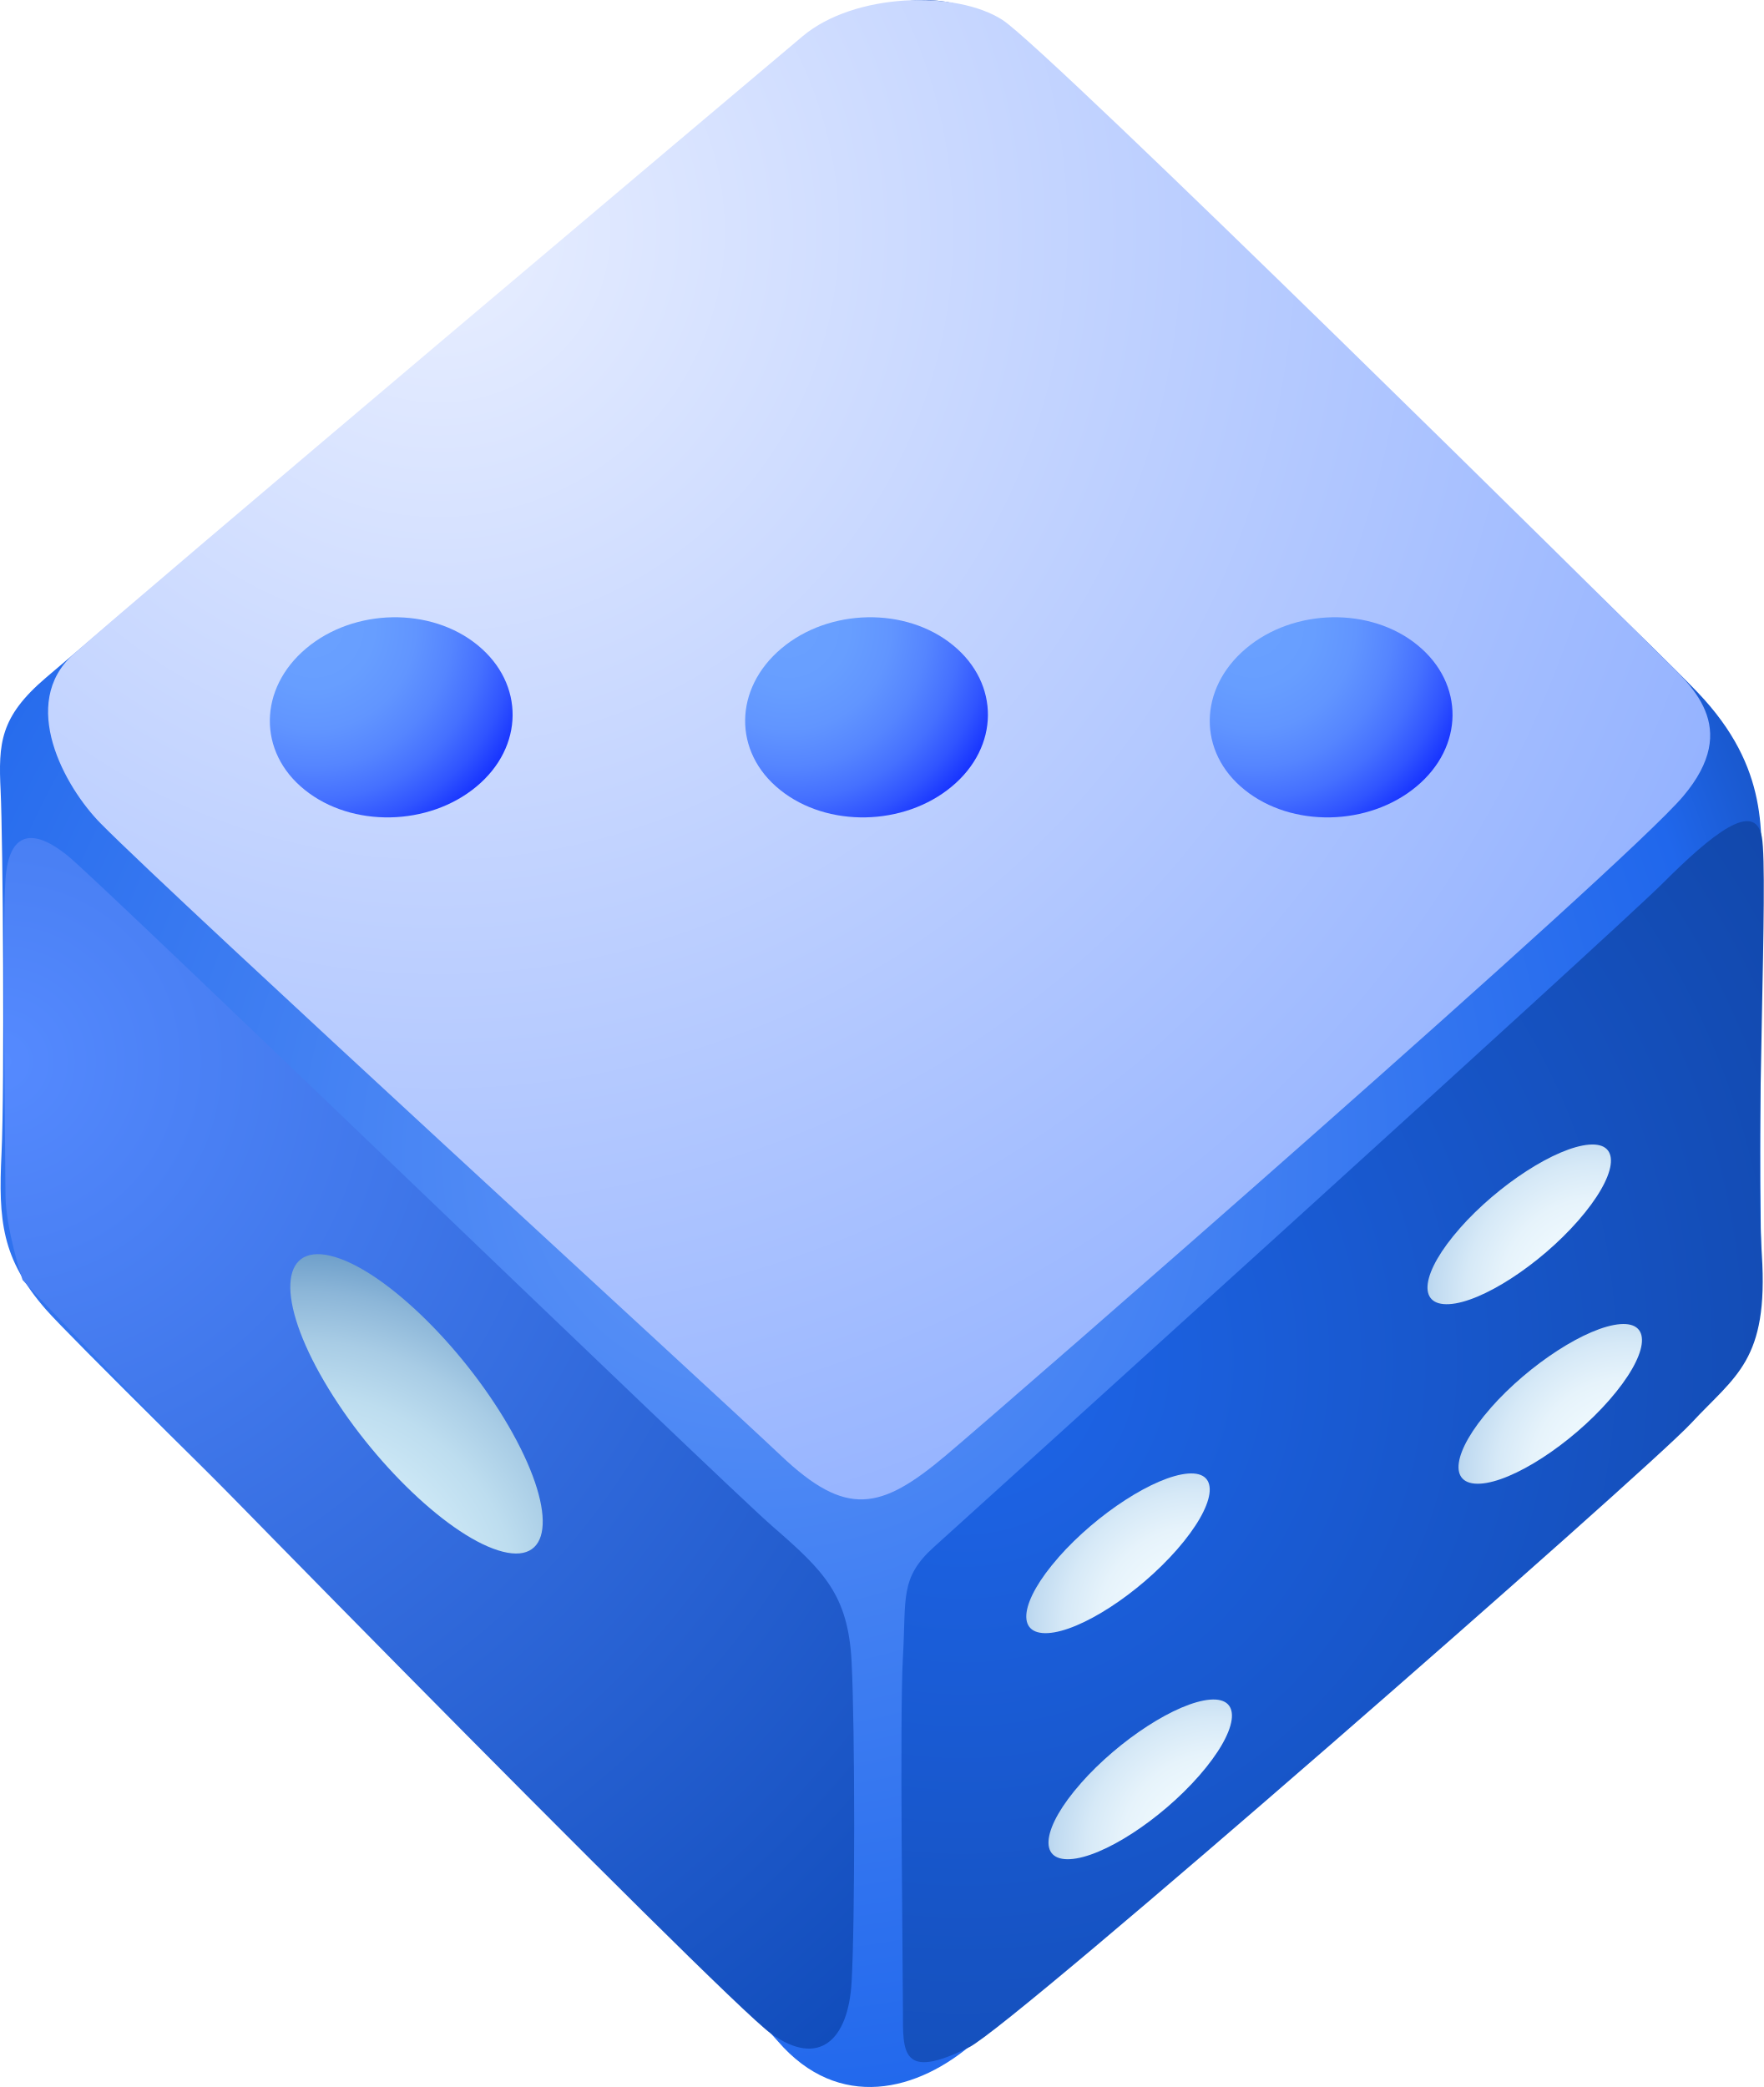
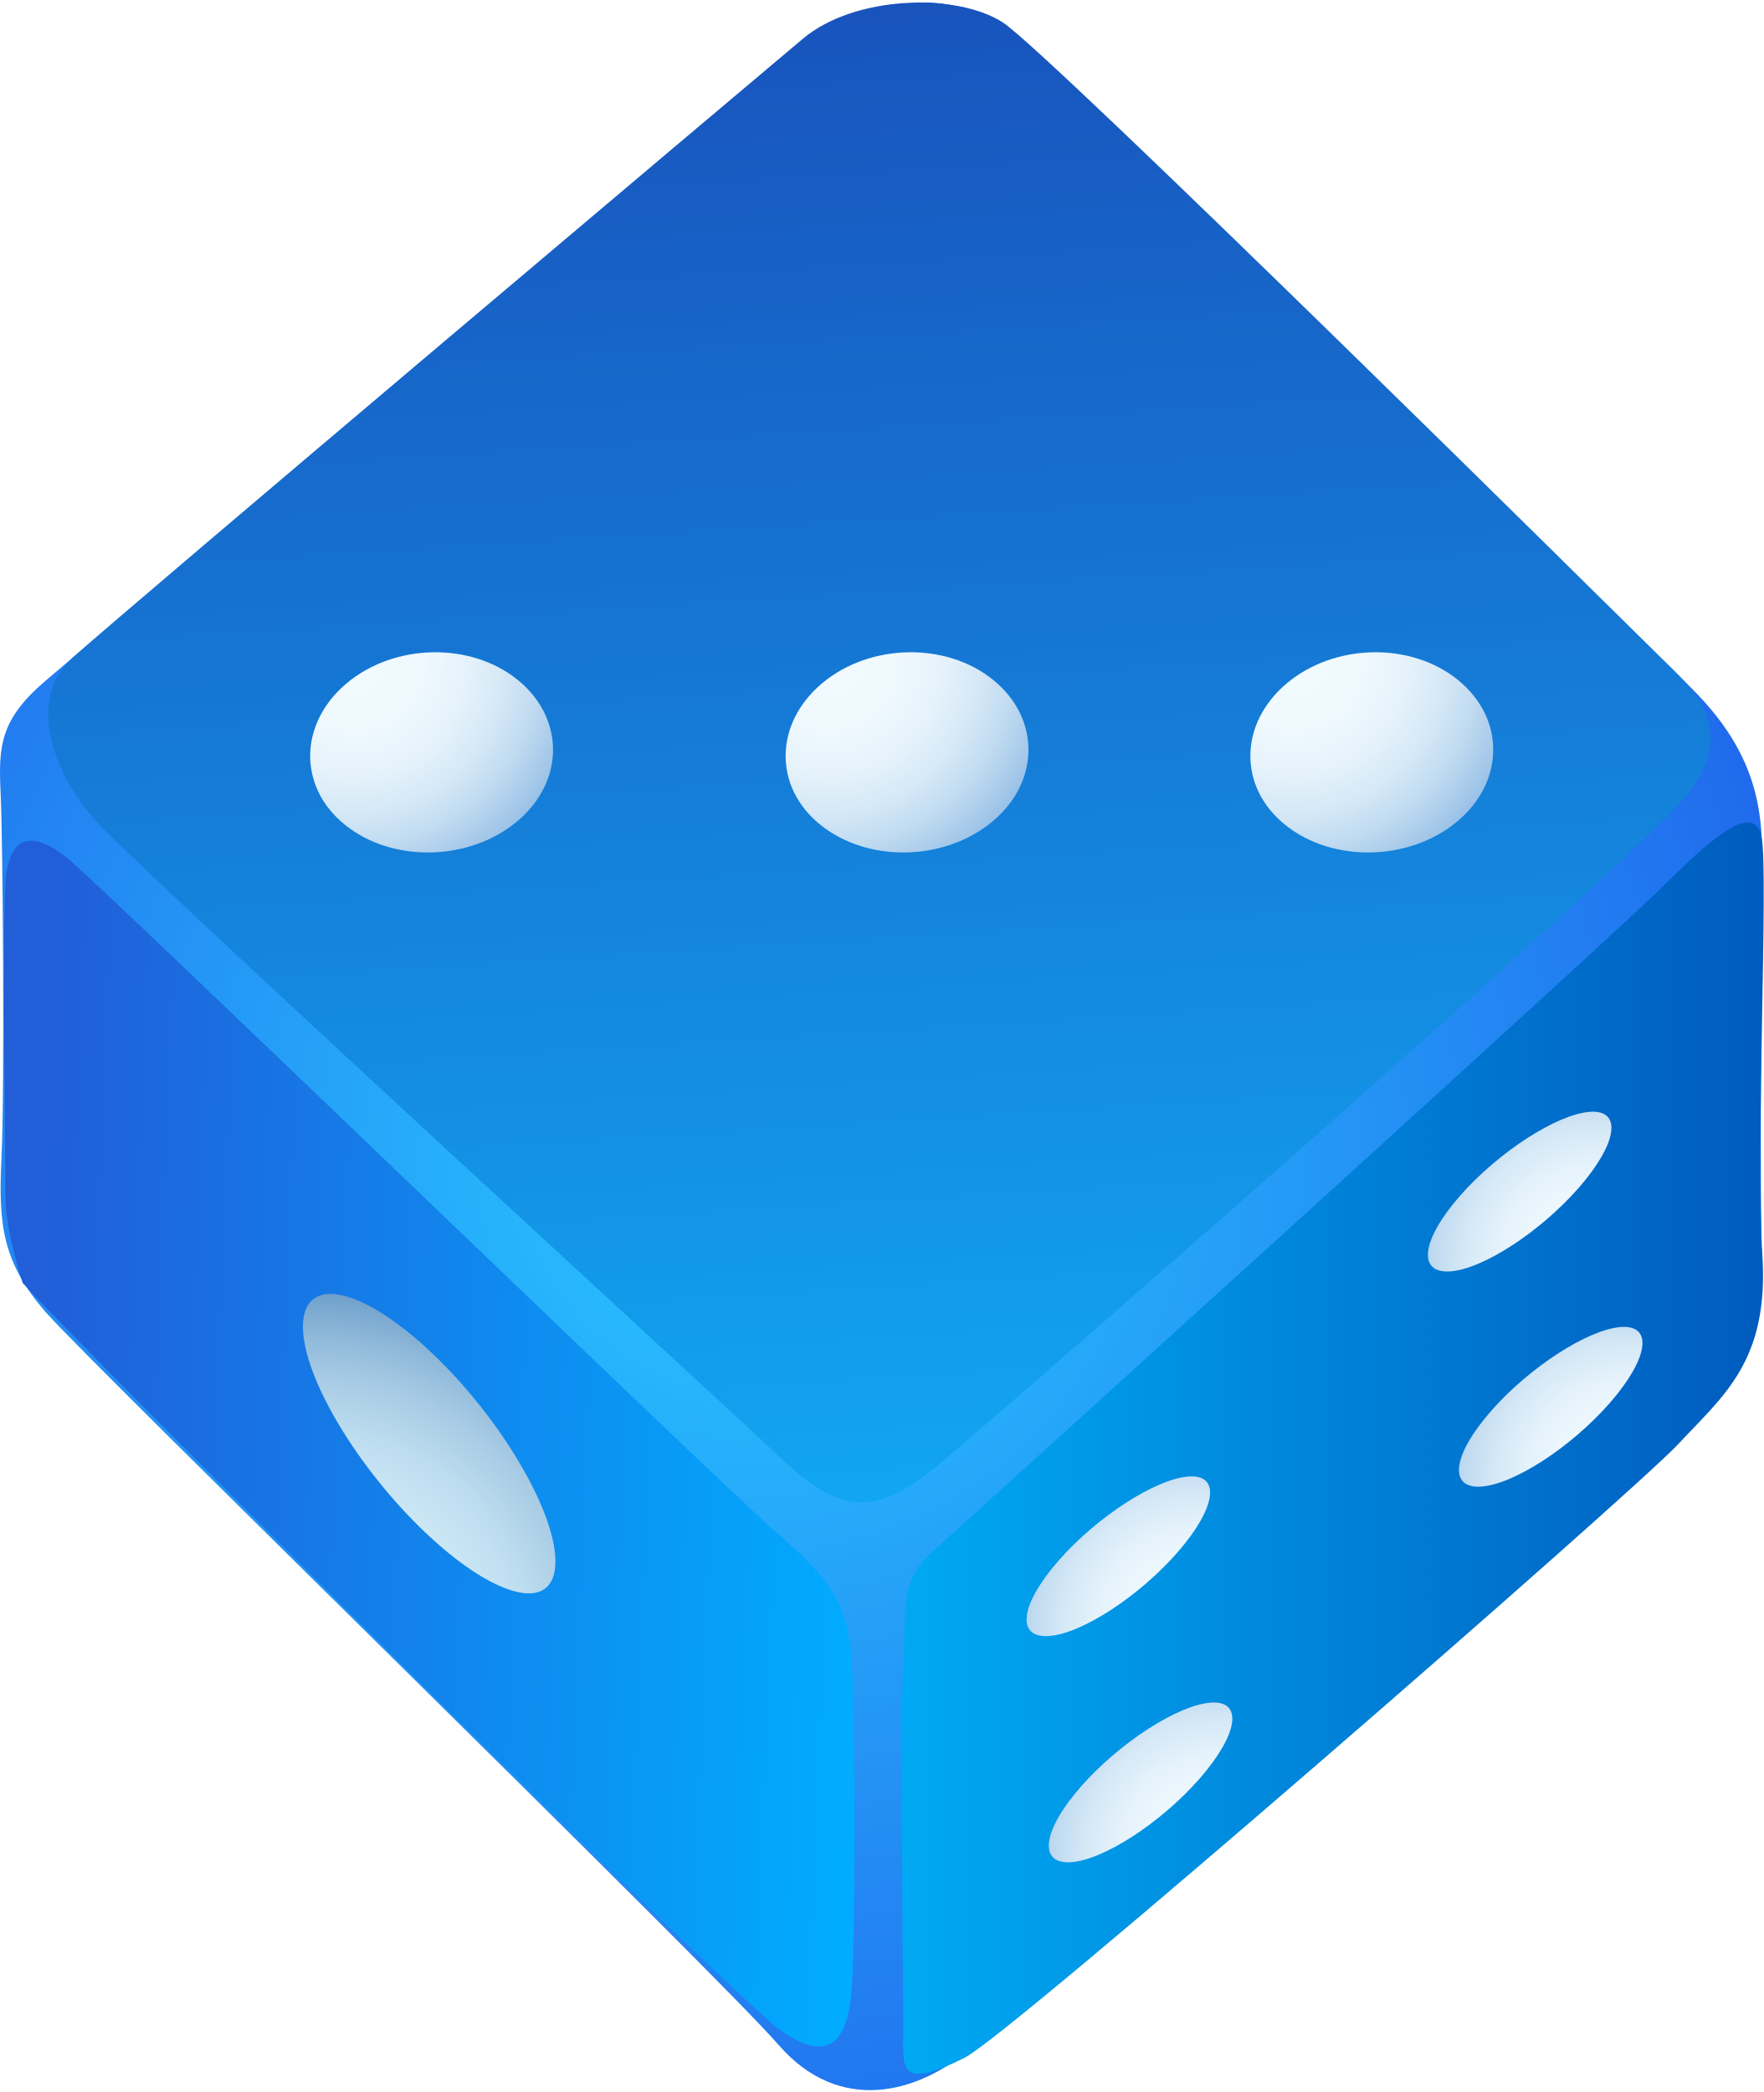
- <svg xmlns="http://www.w3.org/2000/svg" xmlns:xlink="http://www.w3.org/1999/xlink" id="_图层_2" data-name="图层 2" viewBox="0 0 338.29 400.29">
+ <svg xmlns="http://www.w3.org/2000/svg" viewBox="0 0 505 599" fill="none">
+   <path d="M13.145 194.825C42.384 169.902 204.811 32.323 227.733 15.658C250.655 -1.007 273.563 -7.264 296.485 15.658C319.407 38.58 465.244 177.115 486.195 198.991C507.161 220.868 504.428 239.998 504.428 255.498C504.428 270.999 503.756 345.724 504.547 363.031C505.339 380.354 499.873 393.107 485.299 406.77C470.724 420.434 295.738 570.81 279.327 585.4C262.915 599.974 240.142 605.455 222.82 585.4C205.498 565.345 25.868 390.374 13.16 375.784C0.437 361.209 -0.474 350.264 0.437 331.134C1.348 312.005 0.84 240.924 0.183 227.245C-0.474 213.581 -0.026 206.055 13.145 194.825Z" fill="url(#paint0_radial_4982_4597)" />
+   <path d="M28.914 236.638C51.433 259.396 204.96 399.901 223.656 417.612C242.337 435.322 252.178 433.351 270.859 417.612C289.541 401.872 465.004 248.958 482.043 228.813C499.096 208.668 483.999 196.796 475.427 188.225C466.856 179.653 300.382 15.001 287.136 6.43C273.876 -2.142 244.697 -1.38 229.883 11.089C215.069 23.543 38.247 172.65 20.984 188.15C5.394 202.157 18.386 226.005 28.914 236.638Z" fill="url(#paint1_linear_4982_4597)" />
+   <path d="M6.485 367.332C24.15 386.954 209.574 571.393 223.313 581.204C237.051 591.015 242.935 585.131 243.92 568.451C244.906 551.771 244.906 495.712 243.92 476.642C242.935 457.588 236.066 450.719 221.356 437.966C206.647 425.213 29.063 253.527 19.252 245.673C9.441 237.818 2.572 238.803 1.586 252.542C0.601 266.28 1.586 332.986 1.586 342.797C1.586 352.608 6.485 367.317 6.485 367.317V367.332Z" fill="url(#paint2_linear_4982_4597)" />
+   <path d="M276.25 589.163C289.302 582.637 467.827 427.154 480.58 413.43C493.333 399.692 506.563 389.791 504.607 359.387C502.651 328.969 506.369 250.66 504.413 239.893C502.457 229.126 490.167 239.803 476.428 253.527C462.69 267.265 277.266 435.023 267.455 443.864C257.644 452.689 259.6 458.573 258.629 475.253C257.644 491.933 258.629 568.45 258.629 580.233C258.629 592.015 256.643 598.974 276.265 589.163H276.25Z" fill="url(#paint3_linear_4982_4597)" />
+   <path fill-rule="evenodd" clip-rule="evenodd" d="M303.19 446.731C314.225 434.217 330.771 423.525 340.239 422.763C349.662 422.047 348.258 431.768 337.118 444.521C325.993 457.229 309.447 467.951 300.129 468.459C290.795 468.966 292.169 459.245 303.205 446.731H303.19Z" fill="url(#paint4_radial_4982_4597)" />
+   <path fill-rule="evenodd" clip-rule="evenodd" d="M309.549 511.481C320.585 498.967 337.131 488.275 346.598 487.513C356.021 486.797 354.617 496.518 343.477 509.271C332.352 521.979 315.806 532.701 306.488 533.209C297.155 533.716 298.529 523.995 309.564 511.481H309.549Z" fill="url(#paint5_radial_4982_4597)" />
+   <path fill-rule="evenodd" clip-rule="evenodd" d="M426.985 403.933C438.02 391.42 454.566 380.728 464.034 379.966C473.457 379.249 472.053 388.971 460.913 401.723C449.788 414.431 433.242 425.153 423.924 425.661C414.59 426.169 415.964 416.447 427 403.933H426.985Z" fill="url(#paint6_radial_4982_4597)" />
+   <path fill-rule="evenodd" clip-rule="evenodd" d="M418.098 342.319C429.134 329.805 445.68 319.113 455.147 318.352C464.57 317.635 463.166 327.356 452.026 340.109C440.901 352.817 424.355 363.539 415.037 364.047C405.704 364.555 407.078 354.833 418.113 342.319H418.098Z" fill="url(#paint7_radial_4982_4597)" />
+   <path fill-rule="evenodd" clip-rule="evenodd" d="M98.145 370.932C112.66 374.262 135.523 396.094 149.216 419.658C162.94 443.297 162.178 459.425 147.559 455.692C132.909 451.973 110.077 430.231 96.428 406.905C82.854 383.729 83.63 367.587 98.145 370.917V370.932Z" fill="url(#paint8_radial_4982_4597)" />
+   <path fill-rule="evenodd" clip-rule="evenodd" d="M148.363 194.78C161.833 205.815 161.654 223.929 147.96 235.278C134.311 246.627 112.3 247.09 98.8 236.189C85.316 225.378 85.525 207.219 99.204 195.691C112.882 184.162 134.894 183.729 148.363 194.78Z" fill="url(#paint9_radial_4982_4597)" />
+   <path fill-rule="evenodd" clip-rule="evenodd" d="M284.492 194.78C297.962 205.815 297.783 223.929 284.089 235.278C270.44 246.627 248.429 247.09 234.929 236.189C221.445 225.378 221.654 207.219 235.332 195.691C249.011 184.162 271.023 183.729 284.492 194.78Z" fill="url(#paint10_radial_4982_4597)" />
+   <path fill-rule="evenodd" clip-rule="evenodd" d="M417.561 194.78C431.03 205.815 430.851 223.929 417.157 235.278C403.509 246.627 381.497 247.09 367.998 236.189C354.513 225.378 354.722 207.219 368.401 195.691C382.08 184.162 404.091 183.729 417.561 194.78Z" fill="url(#paint11_radial_4982_4597)" />
  <defs>
-     <style>
-       .cls-1 {
-         fill: url(#_未命名的渐变_11);
-       }
- 
-       .cls-1, .cls-2, .cls-3, .cls-4, .cls-5, .cls-6, .cls-7, .cls-8, .cls-9, .cls-10, .cls-11, .cls-12 {
-         stroke-width: 0px;
-       }
- 
-       .cls-2 {
-         fill: url(#_未命名的渐变_10);
-       }
- 
-       .cls-3 {
-         fill: url(#radial-gradient);
-       }
- 
-       .cls-4 {
-         fill: url(#radial-gradient-2);
-       }
- 
-       .cls-4, .cls-5, .cls-6, .cls-7, .cls-8, .cls-9, .cls-11, .cls-12 {
-         fill-rule: evenodd;
-       }
- 
-       .cls-5 {
-         fill: url(#radial-gradient-4);
-       }
- 
-       .cls-6 {
-         fill: url(#radial-gradient-6);
-       }
- 
-       .cls-7 {
-         fill: url(#radial-gradient-3);
-       }
- 
-       .cls-8 {
-         fill: url(#radial-gradient-5);
-       }
- 
-       .cls-9 {
-         fill: url(#_未命名的渐变_8);
-       }
- 
-       .cls-10 {
-         fill: url(#_未命名的渐变_9);
-       }
- 
-       .cls-11 {
-         fill: url(#_未命名的渐变_8-2);
-       }
- 
-       .cls-12 {
-         fill: url(#_未命名的渐变_8-3);
-       }
-     </style>
-     <radialGradient id="_未命名的渐变_11" data-name="未命名的渐变 11" cx="144.69" cy="222.08" fx="144.69" fy="222.08" r="289.57" gradientUnits="userSpaceOnUse">
-       <stop offset="0" stop-color="#6197f8" />
-       <stop offset=".64" stop-color="#2067ec" />
-       <stop offset=".69" stop-color="#1b5cd5" />
-       <stop offset=".77" stop-color="#144db7" />
-       <stop offset=".85" stop-color="#0f43a2" />
-       <stop offset=".93" stop-color="#0c3d95" />
-       <stop offset="1" stop-color="#0c3b91" />
+     <radialGradient id="paint0_radial_4982_4597" cx="0" cy="0" r="1" gradientUnits="userSpaceOnUse" gradientTransform="translate(216.07 332.344) scale(339.877 339.877)">
+       <stop offset="0.06" stop-color="#28C3FF" />
+       <stop offset="0.93" stop-color="#2067EC" />
+       <stop offset="0.94" stop-color="#1C67E7" />
+       <stop offset="0.97" stop-color="#1269DA" />
+       <stop offset="1" stop-color="#0F6AD6" />
    </radialGradient>
-     <radialGradient id="_未命名的渐变_9" data-name="未命名的渐变 9" cx="84.21" cy="44.37" fx="84.21" fy="44.37" r="263" gradientUnits="userSpaceOnUse">
-       <stop offset="0" stop-color="#e9efff" />
-       <stop offset="1" stop-color="#95b3ff" />
+     <linearGradient id="paint1_linear_4982_4597" x1="266.618" y1="442.699" x2="236.737" y2="-30.246" gradientUnits="userSpaceOnUse">
+       <stop stop-color="#11A8F4" />
+       <stop offset="0.98" stop-color="#194FBA" />
+     </linearGradient>
+     <linearGradient id="paint2_linear_4982_4597" x1="8.097" y1="408.577" x2="251.372" y2="418.836" gradientUnits="userSpaceOnUse">
+       <stop stop-color="#215ED8" />
+       <stop offset="1" stop-color="#00ADFF" />
+     </linearGradient>
+     <linearGradient id="paint3_linear_4982_4597" x1="258.181" y1="414.655" x2="504.995" y2="414.655" gradientUnits="userSpaceOnUse">
+       <stop stop-color="#00A9F3" />
+       <stop offset="0.98" stop-color="#005DBF" />
+     </linearGradient>
+     <radialGradient id="paint4_radial_4982_4597" cx="0" cy="0" r="1" gradientUnits="userSpaceOnUse" gradientTransform="translate(342.31 465.58) rotate(-40.46) scale(58.4182 58.4182)">
+       <stop stop-color="#F2FBFF" />
+       <stop offset="0.28" stop-color="#EFF9FE" />
+       <stop offset="0.47" stop-color="#E6F3FB" />
+       <stop offset="0.64" stop-color="#D6E9F7" />
+       <stop offset="0.79" stop-color="#C1DBF1" />
+       <stop offset="0.93" stop-color="#A5C9EA" />
+       <stop offset="1" stop-color="#95BFE6" />
    </radialGradient>
-     <radialGradient id="_未命名的渐变_10" data-name="未命名的渐变 10" cx=".23" cy="203.59" fx=".23" fy="203.59" r="249.95" gradientUnits="userSpaceOnUse">
-       <stop offset="0" stop-color="#558aff" />
-       <stop offset="1" stop-color="#104cbb" />
+     <radialGradient id="paint5_radial_4982_4597" cx="0" cy="0" r="1" gradientUnits="userSpaceOnUse" gradientTransform="translate(348.66 530.329) rotate(-40.46) scale(58.4182)">
+       <stop stop-color="#F2FBFF" />
+       <stop offset="0.28" stop-color="#EFF9FE" />
+       <stop offset="0.47" stop-color="#E6F3FB" />
+       <stop offset="0.64" stop-color="#D6E9F7" />
+       <stop offset="0.79" stop-color="#C1DBF1" />
+       <stop offset="0.93" stop-color="#A5C9EA" />
+       <stop offset="1" stop-color="#95BFE6" />
    </radialGradient>
-     <radialGradient id="radial-gradient" cx="184.64" cy="260.77" fx="184.64" fy="260.77" r="250.77" gradientUnits="userSpaceOnUse">
-       <stop offset="0" stop-color="#1e66eb" />
-       <stop offset="1" stop-color="#0d3d95" />
+     <radialGradient id="paint6_radial_4982_4597" cx="0" cy="0" r="1" gradientUnits="userSpaceOnUse" gradientTransform="translate(466.093 422.776) rotate(-40.46) scale(58.4182)">
+       <stop stop-color="#F2FBFF" />
+       <stop offset="0.28" stop-color="#EFF9FE" />
+       <stop offset="0.47" stop-color="#E6F3FB" />
+       <stop offset="0.64" stop-color="#D6E9F7" />
+       <stop offset="0.79" stop-color="#C1DBF1" />
+       <stop offset="0.93" stop-color="#A5C9EA" />
+       <stop offset="1" stop-color="#95BFE6" />
    </radialGradient>
-     <radialGradient id="radial-gradient-2" cx="-318.18" cy="-635.78" fx="-318.18" fy="-635.78" r="71.55" gradientTransform="translate(643.31 712.02) rotate(-28.98)" gradientUnits="userSpaceOnUse">
-       <stop offset="0" stop-color="#d9f2fc" />
-       <stop offset=".26" stop-color="#d6effa" />
-       <stop offset=".44" stop-color="#cde8f6" />
-       <stop offset=".6" stop-color="#bdddef" />
-       <stop offset=".74" stop-color="#a8cce5" />
-       <stop offset=".87" stop-color="#8cb6d8" />
-       <stop offset=".99" stop-color="#6a9cc8" />
-       <stop offset="1" stop-color="#679ac7" />
+     <radialGradient id="paint7_radial_4982_4597" cx="0" cy="0" r="1" gradientUnits="userSpaceOnUse" gradientTransform="translate(457.213 361.164) rotate(-40.46) scale(58.4182 58.4182)">
+       <stop stop-color="#F2FBFF" />
+       <stop offset="0.28" stop-color="#EFF9FE" />
+       <stop offset="0.47" stop-color="#E6F3FB" />
+       <stop offset="0.64" stop-color="#D6E9F7" />
+       <stop offset="0.79" stop-color="#C1DBF1" />
+       <stop offset="0.93" stop-color="#A5C9EA" />
+       <stop offset="1" stop-color="#95BFE6" />
    </radialGradient>
-     <radialGradient id="radial-gradient-3" cx="-160.91" cy="-1070.14" fx="-160.91" fy="-1070.14" r="39.12" gradientTransform="translate(1046.09 1021.12) rotate(-40.46)" gradientUnits="userSpaceOnUse">
-       <stop offset="0" stop-color="#f2fbff" />
-       <stop offset=".28" stop-color="#eff9fe" />
-       <stop offset=".47" stop-color="#e6f3fb" />
-       <stop offset=".64" stop-color="#d6e9f7" />
-       <stop offset=".79" stop-color="#c1dbf1" />
-       <stop offset=".93" stop-color="#a5c9ea" />
-       <stop offset="1" stop-color="#95bfe6" />
+     <radialGradient id="paint8_radial_4982_4597" cx="0" cy="0" r="1" gradientUnits="userSpaceOnUse" gradientTransform="translate(88.5951 474.223) rotate(-28.98) scale(106.846 106.846)">
+       <stop stop-color="#D9F2FC" />
+       <stop offset="0.26" stop-color="#D6EFFA" />
+       <stop offset="0.44" stop-color="#CDE8F6" />
+       <stop offset="0.6" stop-color="#BDDDEF" />
+       <stop offset="0.74" stop-color="#A8CCE5" />
+       <stop offset="0.87" stop-color="#8CB6D8" />
+       <stop offset="0.99" stop-color="#6A9CC8" />
+       <stop offset="1" stop-color="#679AC7" />
    </radialGradient>
-     <radialGradient id="radial-gradient-4" cx="-185.81" cy="-1034.39" fx="-185.81" fy="-1034.39" r="39.12" xlink:href="#radial-gradient-3" />
-     <radialGradient id="radial-gradient-5" cx="-79.24" cy="-1038.16" fx="-79.24" fy="-1038.16" r="39.12" xlink:href="#radial-gradient-3" />
-     <radialGradient id="radial-gradient-6" cx="-61.42" cy="-1068.22" fx="-61.42" fy="-1068.22" r="39.12" xlink:href="#radial-gradient-3" />
-     <radialGradient id="_未命名的渐变_8" data-name="未命名的渐变 8" cx="1726.4" cy="910.58" fx="1726.4" fy="910.58" r="44.54" gradientTransform="translate(-343.7 -1789.24) rotate(50.25)" gradientUnits="userSpaceOnUse">
-       <stop offset="0" stop-color="#6aa1ff" />
-       <stop offset=".26" stop-color="#679eff" />
-       <stop offset=".44" stop-color="#6195ff" />
-       <stop offset=".6" stop-color="#5585ff" />
-       <stop offset=".74" stop-color="#4570ff" />
-       <stop offset=".87" stop-color="#3054ff" />
-       <stop offset=".99" stop-color="#1632ff" />
-       <stop offset="1" stop-color="#1531ff" />
+     <radialGradient id="paint9_radial_4982_4597" cx="0" cy="0" r="1" gradientUnits="userSpaceOnUse" gradientTransform="translate(101.296 189.684) rotate(50.25) scale(66.5119 66.5119)">
+       <stop stop-color="#F2FBFF" />
+       <stop offset="0.28" stop-color="#EFF9FE" />
+       <stop offset="0.47" stop-color="#E6F3FB" />
+       <stop offset="0.64" stop-color="#D6E9F7" />
+       <stop offset="0.79" stop-color="#C1DBF1" />
+       <stop offset="0.93" stop-color="#A5C9EA" />
+       <stop offset="1" stop-color="#95BFE6" />
    </radialGradient>
-     <radialGradient id="_未命名的渐变_8-2" data-name="未命名的渐变 8" cx="1784.69" cy="840.49" fx="1784.69" fy="840.49" xlink:href="#_未命名的渐变_8" />
-     <radialGradient id="_未命名的渐变_8-3" data-name="未命名的渐变 8" cx="1841.66" cy="771.98" fx="1841.66" fy="771.98" r="44.54" xlink:href="#_未命名的渐变_8" />
+     <radialGradient id="paint10_radial_4982_4597" cx="0" cy="0" r="1" gradientUnits="userSpaceOnUse" gradientTransform="translate(237.426 189.68) rotate(50.25) scale(66.5119 66.5119)">
+       <stop stop-color="#F2FBFF" />
+       <stop offset="0.28" stop-color="#EFF9FE" />
+       <stop offset="0.47" stop-color="#E6F3FB" />
+       <stop offset="0.64" stop-color="#D6E9F7" />
+       <stop offset="0.79" stop-color="#C1DBF1" />
+       <stop offset="0.93" stop-color="#A5C9EA" />
+       <stop offset="1" stop-color="#95BFE6" />
+     </radialGradient>
+     <radialGradient id="paint11_radial_4982_4597" cx="0" cy="0" r="1" gradientUnits="userSpaceOnUse" gradientTransform="translate(370.493 189.681) rotate(50.25) scale(66.5119 66.5119)">
+       <stop stop-color="#F2FBFF" />
+       <stop offset="0.28" stop-color="#EFF9FE" />
+       <stop offset="0.47" stop-color="#E6F3FB" />
+       <stop offset="0.64" stop-color="#D6E9F7" />
+       <stop offset="0.79" stop-color="#C1DBF1" />
+       <stop offset="0.93" stop-color="#A5C9EA" />
+       <stop offset="1" stop-color="#95BFE6" />
+     </radialGradient>
  </defs>
-   <g id="_图层_1-2" data-name="图层 1">
-     <g>
-       <path class="cls-1" d="m8.8,129.99C28.38,113.3,137.15,21.17,152.5,10.01s30.69-15.35,46.04,0c15.35,15.35,113.01,108.12,127.04,122.77s12.21,27.46,12.21,37.84-.45,60.42.08,72.01-3.13,20.14-12.89,29.29c-9.76,9.15-126.94,109.85-137.93,119.62-10.99,9.76-26.24,13.43-37.84,0-11.6-13.43-131.89-130.6-140.4-140.37C.29,241.41-.32,234.08.29,221.27s.27-60.41-.17-69.57c-.44-9.15-.14-14.19,8.68-21.71Z" />
-       <path class="cls-10" d="m19.36,157.99c15.08,15.24,117.89,109.33,130.41,121.19,12.51,11.86,19.1,10.54,31.61,0,12.51-10.54,130.01-112.94,141.42-126.43,11.42-13.49,1.31-21.44-4.43-27.18-5.74-5.74-117.22-116-126.09-121.74-8.88-5.74-28.42-5.23-38.34,3.12S25.61,115.14,14.05,125.52c-10.44,9.38-1.74,25.35,5.31,32.47Z" />
-       <path class="cls-2" d="m4.34,245.51c11.83,13.14,134.33,137.97,143.53,144.54,9.2,6.57,14.81,1.31,15.46-9.86.66-11.17.66-48.71,0-61.48-.66-12.76-5.26-17.36-15.11-25.9-9.85-8.54-128.77-123.51-135.34-128.77-6.57-5.26-11.17-4.6-11.83,4.6-.66,9.2,0,53.87,0,60.44s3.28,16.42,3.28,16.42Z" />
-       <path class="cls-3" d="m185.89,392.66c8.74-4.37,129.91-110.47,138.45-119.67s14.88-11.99,13.57-32.36,1.31-72.9,0-80.11c-1.31-7.21-9.68-.43-18.88,8.77-9.2,9.2-133.37,121.54-139.94,127.46s-5.26,9.85-5.91,21.02c-.66,11.17,0,60.01,0,67.9s-.42,13.55,12.72,6.98Z" />
-       <path class="cls-4" d="m63.32,240.85c9.72,2.23,25.03,16.85,34.2,32.63,9.19,15.83,8.68,26.63-1.11,24.13-9.81-2.49-25.1-17.05-34.24-32.67-9.09-15.52-8.57-26.33,1.15-24.1h0Z" />
-       <path class="cls-7" d="m203.03,298.68c7.39-8.38,18.47-15.54,24.81-16.05,6.31-.48,5.37,6.03-2.09,14.57-7.45,8.51-18.53,15.69-24.77,16.03-6.25.34-5.33-6.17,2.06-14.55h0Z" />
-       <path class="cls-5" d="m207.29,342.04c7.39-8.38,18.47-15.54,24.81-16.05,6.31-.48,5.37,6.03-2.09,14.57-7.45,8.51-18.53,15.69-24.77,16.03-6.25.34-5.33-6.17,2.06-14.55h0Z" />
-       <path class="cls-8" d="m285.93,270.02c7.39-8.38,18.47-15.54,24.81-16.05,6.31-.48,5.37,6.03-2.09,14.57-7.45,8.51-18.53,15.69-24.77,16.03-6.25.34-5.33-6.17,2.06-14.55h0Z" />
-       <path class="cls-6" d="m279.98,235.59c7.39-8.38,18.47-15.54,24.81-16.05,6.31-.48,5.37,6.03-2.09,14.57-7.45,8.51-18.53,15.69-24.77,16.03-6.25.34-5.33-6.17,2.06-14.55h0Z" />
-       <path class="cls-9" d="m91.63,123.76c9.02,7.39,8.9,19.52-.27,27.12-9.14,7.6-23.88,7.91-32.92.61-9.03-7.24-8.89-19.4.27-27.12,9.16-7.72,23.9-8.01,32.92-.61h0Z" />
-       <path class="cls-11" d="m182.79,123.76c9.02,7.39,8.9,19.52-.27,27.12-9.14,7.6-23.88,7.91-32.92.61-9.03-7.24-8.89-19.4.27-27.12,9.16-7.72,23.9-8.01,32.92-.61h0Z" />
-       <path class="cls-12" d="m271.9,123.76c9.02,7.39,8.9,19.52-.27,27.12-9.14,7.6-23.88,7.91-32.92.61-9.03-7.24-8.89-19.4.27-27.12,9.16-7.72,23.9-8.01,32.92-.61h0Z" />
-     </g>
-   </g>
</svg>
